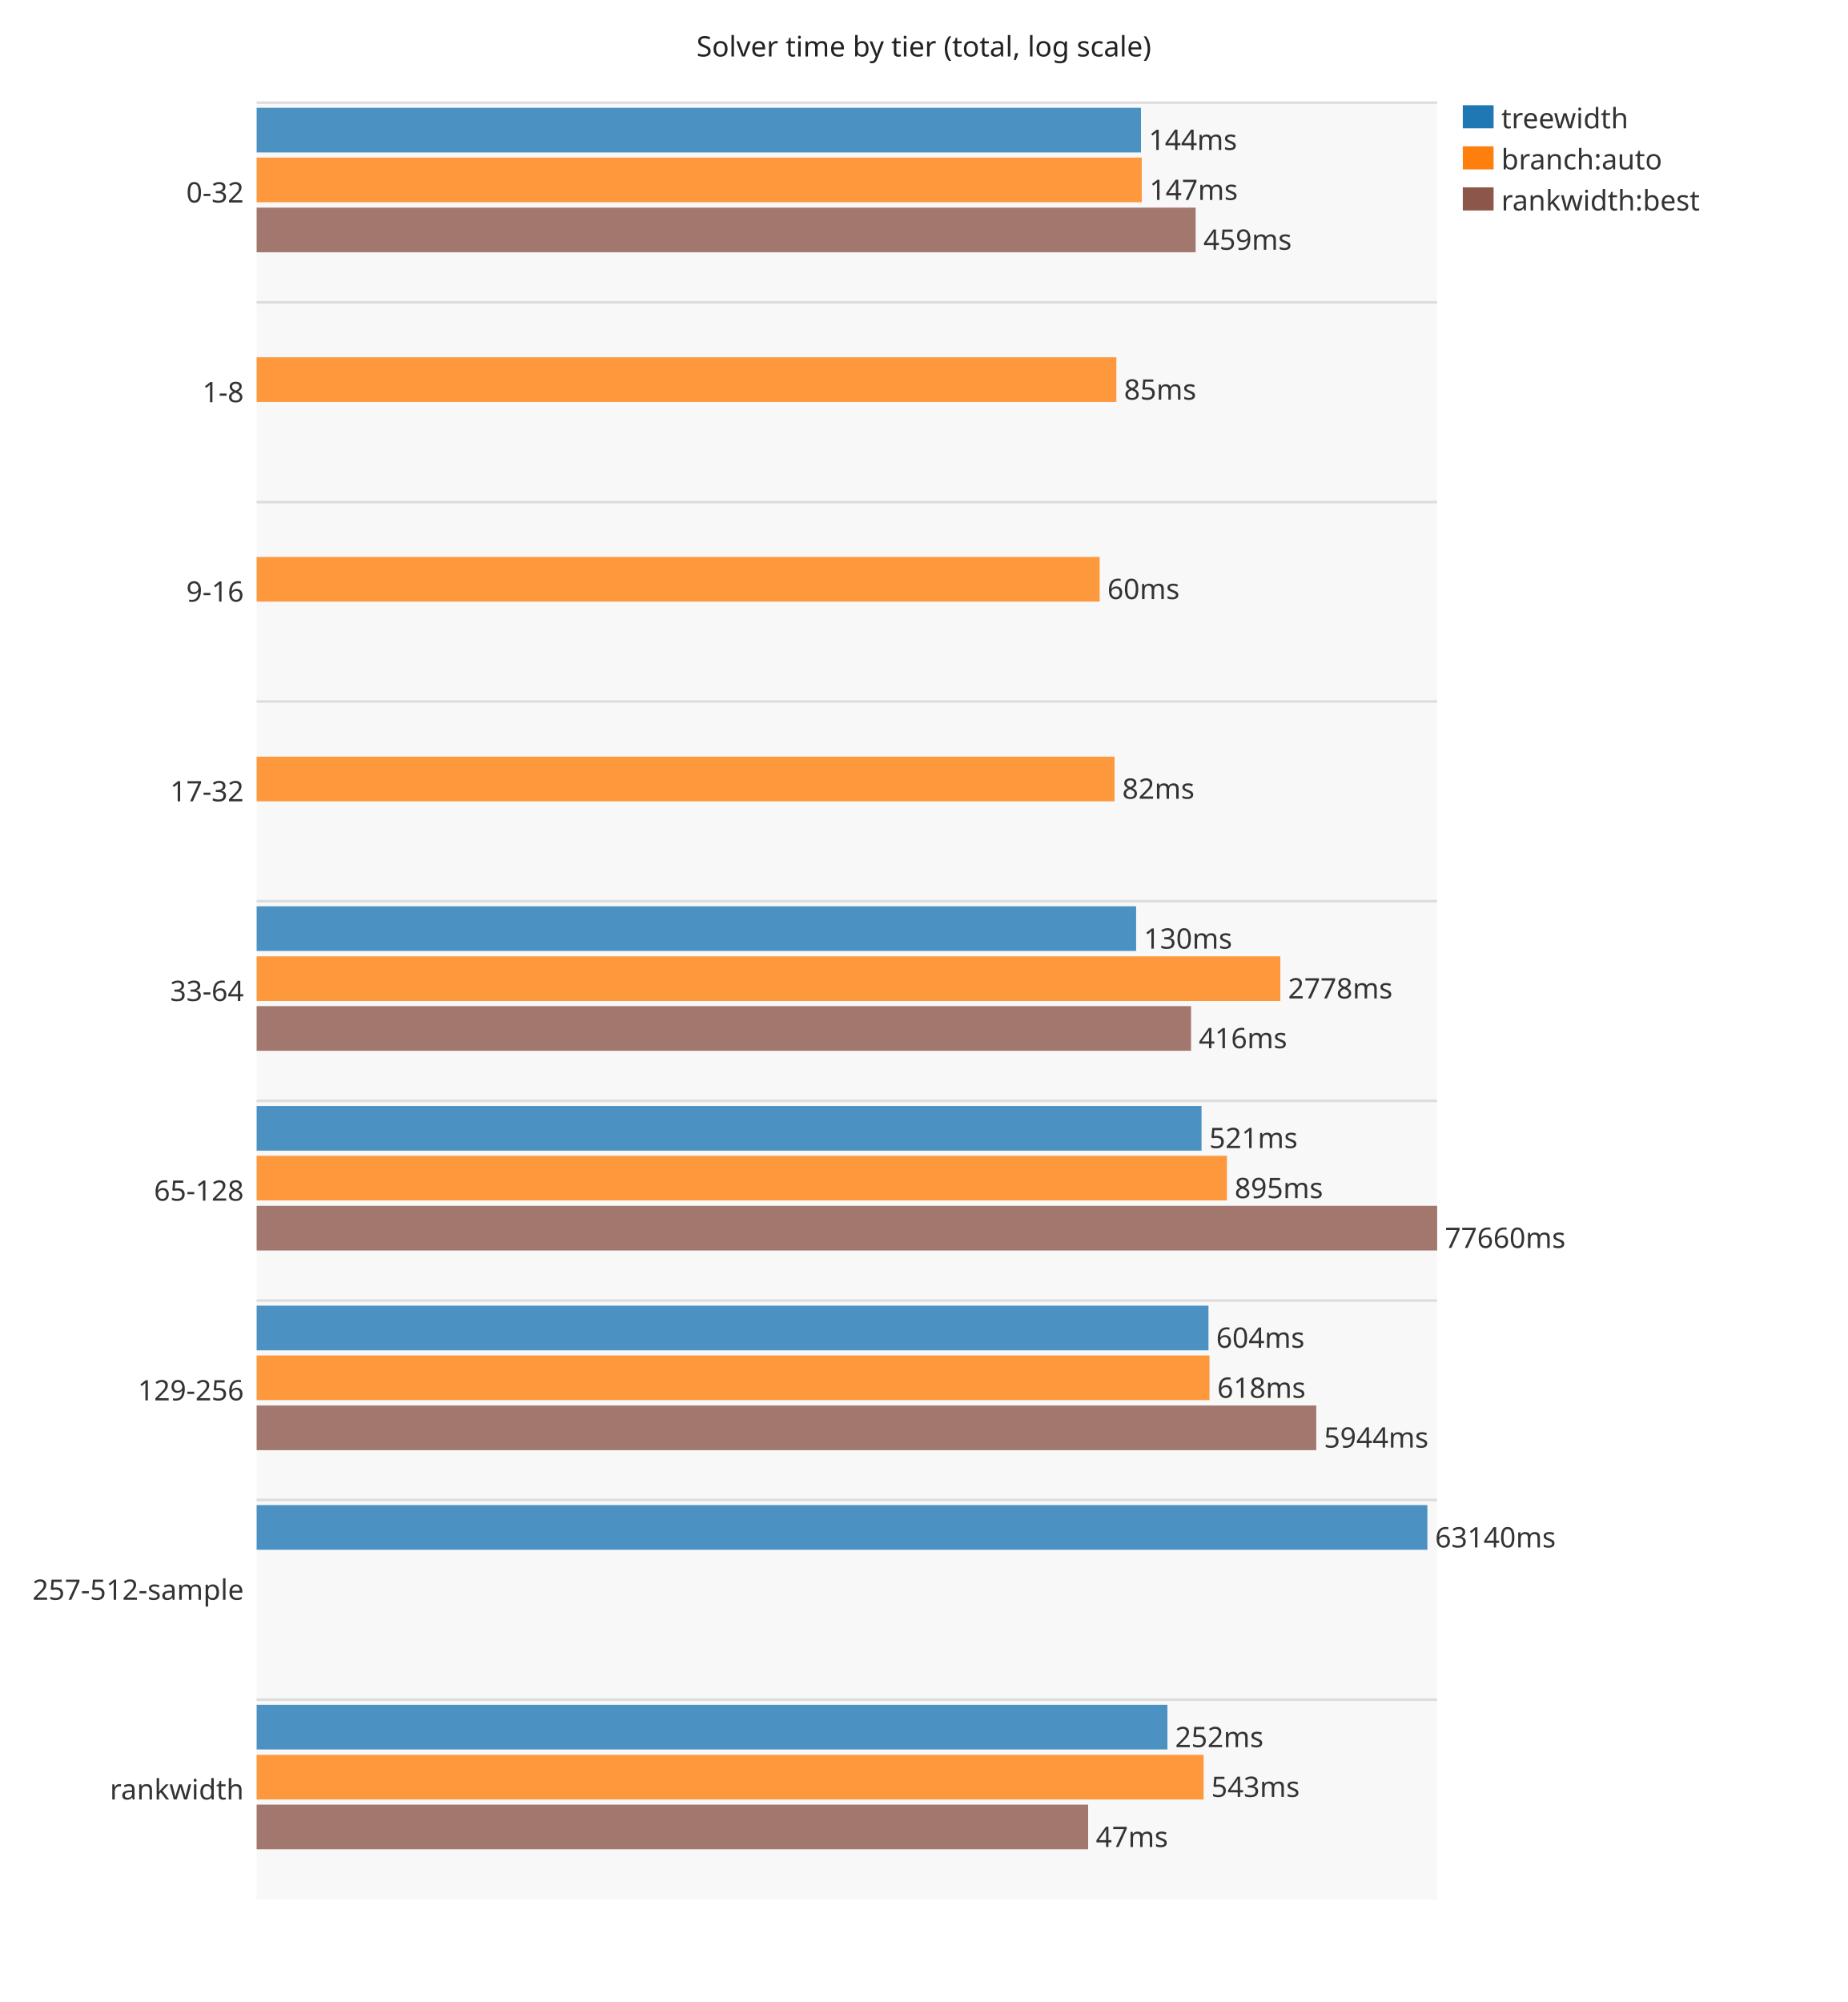
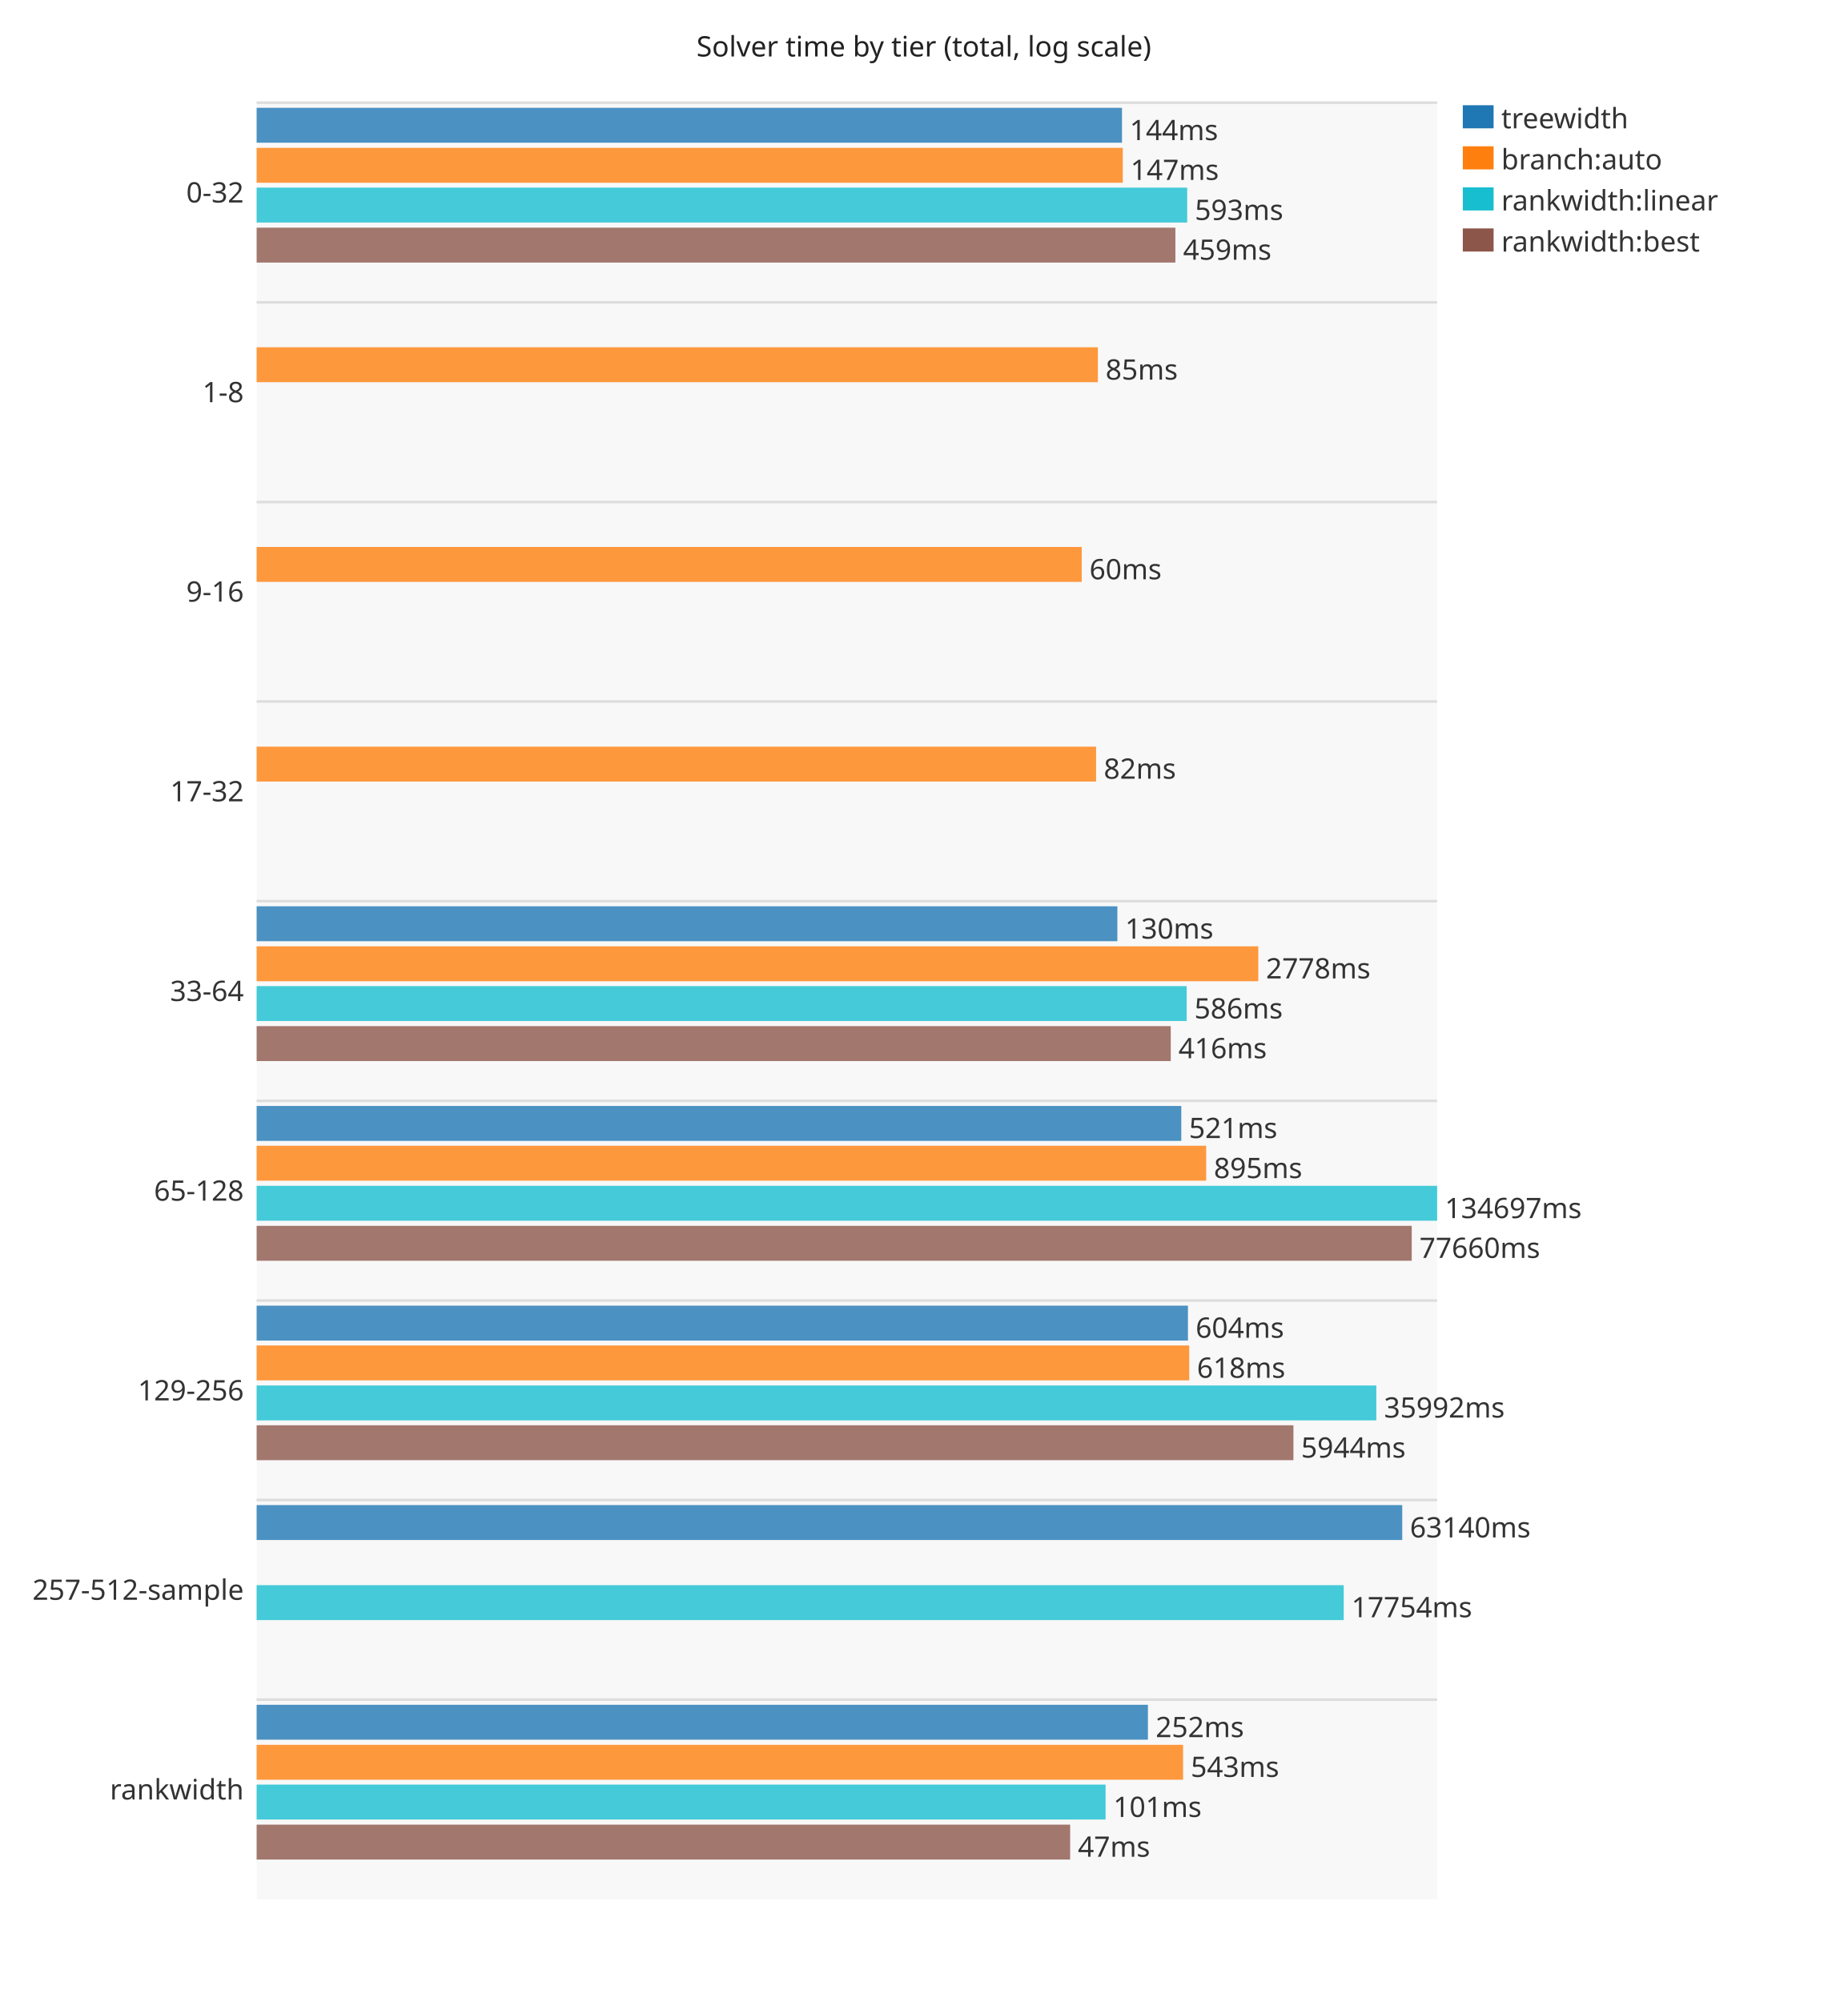
<svg xmlns="http://www.w3.org/2000/svg" width="720" height="780" viewBox="0 0 720 780">
  <style>text{font-family:sans-serif;font-size:11px;}</style>
  <rect x="100.0" y="40.0" width="460.0" height="700.0" fill="#f8f8f8" opacity="1.00" />
  <text x="360.0" y="22.0" text-anchor="middle" fill="#222" font-size="13">Solver time by tier (total, log scale)</text>
  <text x="95.0" y="78.9" text-anchor="end" fill="#333" font-size="10">0-32</text>
  <line x1="100.0" y1="40.0" x2="560.0" y2="40.0" stroke="#ddd" stroke-width="1.0" />
-   <rect x="100.0" y="42.0" width="344.6" height="17.4" fill="#1f77b4" opacity="0.80" />
-   <text x="447.6" y="58.4" text-anchor="start" fill="#333" font-size="9">144ms</text>
-   <rect x="100.0" y="61.4" width="344.9" height="17.4" fill="#ff7f0e" opacity="0.80" />
-   <text x="447.9" y="77.9" text-anchor="start" fill="#333" font-size="9">147ms</text>
-   <rect x="100.0" y="80.9" width="365.9" height="17.4" fill="#8c564b" opacity="0.80" />
-   <text x="468.9" y="97.3" text-anchor="start" fill="#333" font-size="9">459ms</text>
+   <rect x="100.0" y="42.0" width="337.2" height="13.6" fill="#1f77b4" opacity="0.80" />
+   <text x="440.2" y="54.6" text-anchor="start" fill="#333" font-size="9">144ms</text>
+   <rect x="100.0" y="57.6" width="337.5" height="13.6" fill="#ff7f0e" opacity="0.80" />
+   <text x="440.5" y="70.1" text-anchor="start" fill="#333" font-size="9">147ms</text>
+   <rect x="100.0" y="73.1" width="362.6" height="13.6" fill="#17becf" opacity="0.80" />
+   <text x="465.6" y="85.7" text-anchor="start" fill="#333" font-size="9">593ms</text>
+   <rect x="100.0" y="88.7" width="358.0" height="13.6" fill="#8c564b" opacity="0.80" />
+   <text x="461.0" y="101.2" text-anchor="start" fill="#333" font-size="9">459ms</text>
  <text x="95.0" y="156.7" text-anchor="end" fill="#333" font-size="10">1-8</text>
  <line x1="100.0" y1="117.8" x2="560.0" y2="117.8" stroke="#ddd" stroke-width="1.0" />
-   <rect x="100.0" y="139.2" width="335.0" height="17.4" fill="#ff7f0e" opacity="0.80" />
-   <text x="438.0" y="155.7" text-anchor="start" fill="#333" font-size="9">85ms</text>
+   <rect x="100.0" y="135.3" width="327.8" height="13.6" fill="#ff7f0e" opacity="0.80" />
+   <text x="430.8" y="147.9" text-anchor="start" fill="#333" font-size="9">85ms</text>
  <text x="95.0" y="234.4" text-anchor="end" fill="#333" font-size="10">9-16</text>
  <line x1="100.0" y1="195.6" x2="560.0" y2="195.6" stroke="#ddd" stroke-width="1.0" />
-   <rect x="100.0" y="217.0" width="328.5" height="17.4" fill="#ff7f0e" opacity="0.80" />
-   <text x="431.5" y="233.4" text-anchor="start" fill="#333" font-size="9">60ms</text>
+   <rect x="100.0" y="213.1" width="321.5" height="13.6" fill="#ff7f0e" opacity="0.80" />
+   <text x="424.5" y="225.7" text-anchor="start" fill="#333" font-size="9">60ms</text>
  <text x="95.0" y="312.2" text-anchor="end" fill="#333" font-size="10">17-32</text>
  <line x1="100.0" y1="273.3" x2="560.0" y2="273.3" stroke="#ddd" stroke-width="1.0" />
-   <rect x="100.0" y="294.8" width="334.3" height="17.4" fill="#ff7f0e" opacity="0.80" />
-   <text x="437.3" y="311.2" text-anchor="start" fill="#333" font-size="9">82ms</text>
+   <rect x="100.0" y="290.9" width="327.1" height="13.6" fill="#ff7f0e" opacity="0.80" />
+   <text x="430.1" y="303.4" text-anchor="start" fill="#333" font-size="9">82ms</text>
  <text x="95.0" y="390.0" text-anchor="end" fill="#333" font-size="10">33-64</text>
  <line x1="100.0" y1="351.1" x2="560.0" y2="351.1" stroke="#ddd" stroke-width="1.0" />
-   <rect x="100.0" y="353.1" width="342.7" height="17.4" fill="#1f77b4" opacity="0.80" />
-   <text x="445.7" y="369.6" text-anchor="start" fill="#333" font-size="9">130ms</text>
-   <rect x="100.0" y="372.6" width="398.9" height="17.4" fill="#ff7f0e" opacity="0.80" />
-   <text x="501.9" y="389.0" text-anchor="start" fill="#333" font-size="9">2778ms</text>
-   <rect x="100.0" y="392.0" width="364.1" height="17.4" fill="#8c564b" opacity="0.80" />
-   <text x="467.1" y="408.4" text-anchor="start" fill="#333" font-size="9">416ms</text>
+   <rect x="100.0" y="353.1" width="335.4" height="13.6" fill="#1f77b4" opacity="0.80" />
+   <text x="438.4" y="365.7" text-anchor="start" fill="#333" font-size="9">130ms</text>
+   <rect x="100.0" y="368.7" width="390.3" height="13.6" fill="#ff7f0e" opacity="0.80" />
+   <text x="493.3" y="381.2" text-anchor="start" fill="#333" font-size="9">2778ms</text>
+   <rect x="100.0" y="384.2" width="362.4" height="13.6" fill="#17becf" opacity="0.80" />
+   <text x="465.4" y="396.8" text-anchor="start" fill="#333" font-size="9">586ms</text>
+   <rect x="100.0" y="399.8" width="356.2" height="13.6" fill="#8c564b" opacity="0.80" />
+   <text x="459.2" y="412.3" text-anchor="start" fill="#333" font-size="9">416ms</text>
  <text x="95.0" y="467.8" text-anchor="end" fill="#333" font-size="10">65-128</text>
  <line x1="100.0" y1="428.9" x2="560.0" y2="428.9" stroke="#ddd" stroke-width="1.0" />
-   <rect x="100.0" y="430.9" width="368.2" height="17.4" fill="#1f77b4" opacity="0.80" />
-   <text x="471.2" y="447.3" text-anchor="start" fill="#333" font-size="9">521ms</text>
-   <rect x="100.0" y="450.3" width="378.1" height="17.4" fill="#ff7f0e" opacity="0.80" />
-   <text x="481.1" y="466.8" text-anchor="start" fill="#333" font-size="9">895ms</text>
-   <rect x="100.0" y="469.8" width="460.0" height="17.4" fill="#8c564b" opacity="0.80" />
-   <text x="563.0" y="486.2" text-anchor="start" fill="#333" font-size="9">77660ms</text>
+   <rect x="100.0" y="430.9" width="360.3" height="13.6" fill="#1f77b4" opacity="0.80" />
+   <text x="463.3" y="443.4" text-anchor="start" fill="#333" font-size="9">521ms</text>
+   <rect x="100.0" y="446.4" width="370.0" height="13.6" fill="#ff7f0e" opacity="0.80" />
+   <text x="473.0" y="459.0" text-anchor="start" fill="#333" font-size="9">895ms</text>
+   <rect x="100.0" y="462.0" width="460.0" height="13.6" fill="#17becf" opacity="0.80" />
+   <text x="563.0" y="474.6" text-anchor="start" fill="#333" font-size="9">134697ms</text>
+   <rect x="100.0" y="477.6" width="450.1" height="13.6" fill="#8c564b" opacity="0.80" />
+   <text x="553.1" y="490.1" text-anchor="start" fill="#333" font-size="9">77660ms</text>
  <text x="95.0" y="545.6" text-anchor="end" fill="#333" font-size="10">129-256</text>
  <line x1="100.0" y1="506.7" x2="560.0" y2="506.7" stroke="#ddd" stroke-width="1.0" />
-   <rect x="100.0" y="508.7" width="370.9" height="17.4" fill="#1f77b4" opacity="0.80" />
-   <text x="473.9" y="525.1" text-anchor="start" fill="#333" font-size="9">604ms</text>
-   <rect x="100.0" y="528.1" width="371.3" height="17.4" fill="#ff7f0e" opacity="0.80" />
-   <text x="474.3" y="544.6" text-anchor="start" fill="#333" font-size="9">618ms</text>
-   <rect x="100.0" y="547.6" width="412.9" height="17.4" fill="#8c564b" opacity="0.80" />
-   <text x="515.9" y="564.0" text-anchor="start" fill="#333" font-size="9">5944ms</text>
+   <rect x="100.0" y="508.7" width="362.9" height="13.6" fill="#1f77b4" opacity="0.80" />
+   <text x="465.9" y="521.2" text-anchor="start" fill="#333" font-size="9">604ms</text>
+   <rect x="100.0" y="524.2" width="363.4" height="13.6" fill="#ff7f0e" opacity="0.80" />
+   <text x="466.4" y="536.8" text-anchor="start" fill="#333" font-size="9">618ms</text>
+   <rect x="100.0" y="539.8" width="436.3" height="13.6" fill="#17becf" opacity="0.80" />
+   <text x="539.3" y="552.3" text-anchor="start" fill="#333" font-size="9">35992ms</text>
+   <rect x="100.0" y="555.3" width="404.0" height="13.6" fill="#8c564b" opacity="0.80" />
+   <text x="507.0" y="567.9" text-anchor="start" fill="#333" font-size="9">5944ms</text>
  <text x="95.0" y="623.3" text-anchor="end" fill="#333" font-size="10">257-512-sample</text>
  <line x1="100.0" y1="584.4" x2="560.0" y2="584.4" stroke="#ddd" stroke-width="1.0" />
-   <rect x="100.0" y="586.4" width="456.2" height="17.4" fill="#1f77b4" opacity="0.80" />
-   <text x="559.2" y="602.9" text-anchor="start" fill="#333" font-size="9">63140ms</text>
+   <rect x="100.0" y="586.4" width="446.4" height="13.6" fill="#1f77b4" opacity="0.80" />
+   <text x="549.4" y="599.0" text-anchor="start" fill="#333" font-size="9">63140ms</text>
+   <rect x="100.0" y="617.6" width="423.6" height="13.6" fill="#17becf" opacity="0.80" />
+   <text x="526.6" y="630.1" text-anchor="start" fill="#333" font-size="9">17754ms</text>
  <text x="95.0" y="701.1" text-anchor="end" fill="#333" font-size="10">rankwidth</text>
  <line x1="100.0" y1="662.2" x2="560.0" y2="662.2" stroke="#ddd" stroke-width="1.0" />
-   <rect x="100.0" y="664.2" width="354.9" height="17.4" fill="#1f77b4" opacity="0.80" />
-   <text x="457.9" y="680.7" text-anchor="start" fill="#333" font-size="9">252ms</text>
-   <rect x="100.0" y="683.7" width="369.0" height="17.4" fill="#ff7f0e" opacity="0.80" />
-   <text x="472.0" y="700.1" text-anchor="start" fill="#333" font-size="9">543ms</text>
-   <rect x="100.0" y="703.1" width="324.0" height="17.4" fill="#8c564b" opacity="0.80" />
-   <text x="427.0" y="719.6" text-anchor="start" fill="#333" font-size="9">47ms</text>
+   <rect x="100.0" y="664.2" width="347.3" height="13.6" fill="#1f77b4" opacity="0.80" />
+   <text x="450.3" y="676.8" text-anchor="start" fill="#333" font-size="9">252ms</text>
+   <rect x="100.0" y="679.8" width="361.0" height="13.6" fill="#ff7f0e" opacity="0.80" />
+   <text x="464.0" y="692.3" text-anchor="start" fill="#333" font-size="9">543ms</text>
+   <rect x="100.0" y="695.3" width="330.8" height="13.6" fill="#17becf" opacity="0.80" />
+   <text x="433.8" y="707.9" text-anchor="start" fill="#333" font-size="9">101ms</text>
+   <rect x="100.0" y="710.9" width="317.0" height="13.6" fill="#8c564b" opacity="0.80" />
+   <text x="420.0" y="723.4" text-anchor="start" fill="#333" font-size="9">47ms</text>
  <rect x="570.0" y="41.0" width="12.0" height="9.0" fill="#1f77b4" opacity="1.00" />
  <text x="585.0" y="50.0" text-anchor="start" fill="#333" font-size="10">treewidth</text>
  <rect x="570.0" y="57.0" width="12.0" height="9.0" fill="#ff7f0e" opacity="1.00" />
  <text x="585.0" y="66.0" text-anchor="start" fill="#333" font-size="10">branch:auto</text>
-   <rect x="570.0" y="73.0" width="12.0" height="9.0" fill="#8c564b" opacity="1.00" />
-   <text x="585.0" y="82.0" text-anchor="start" fill="#333" font-size="10">rankwidth:best</text>
+   <rect x="570.0" y="73.0" width="12.0" height="9.0" fill="#17becf" opacity="1.00" />
+   <text x="585.0" y="82.0" text-anchor="start" fill="#333" font-size="10">rankwidth:linear</text>
+   <rect x="570.0" y="89.0" width="12.0" height="9.0" fill="#8c564b" opacity="1.00" />
+   <text x="585.0" y="98.0" text-anchor="start" fill="#333" font-size="10">rankwidth:best</text>
</svg>
